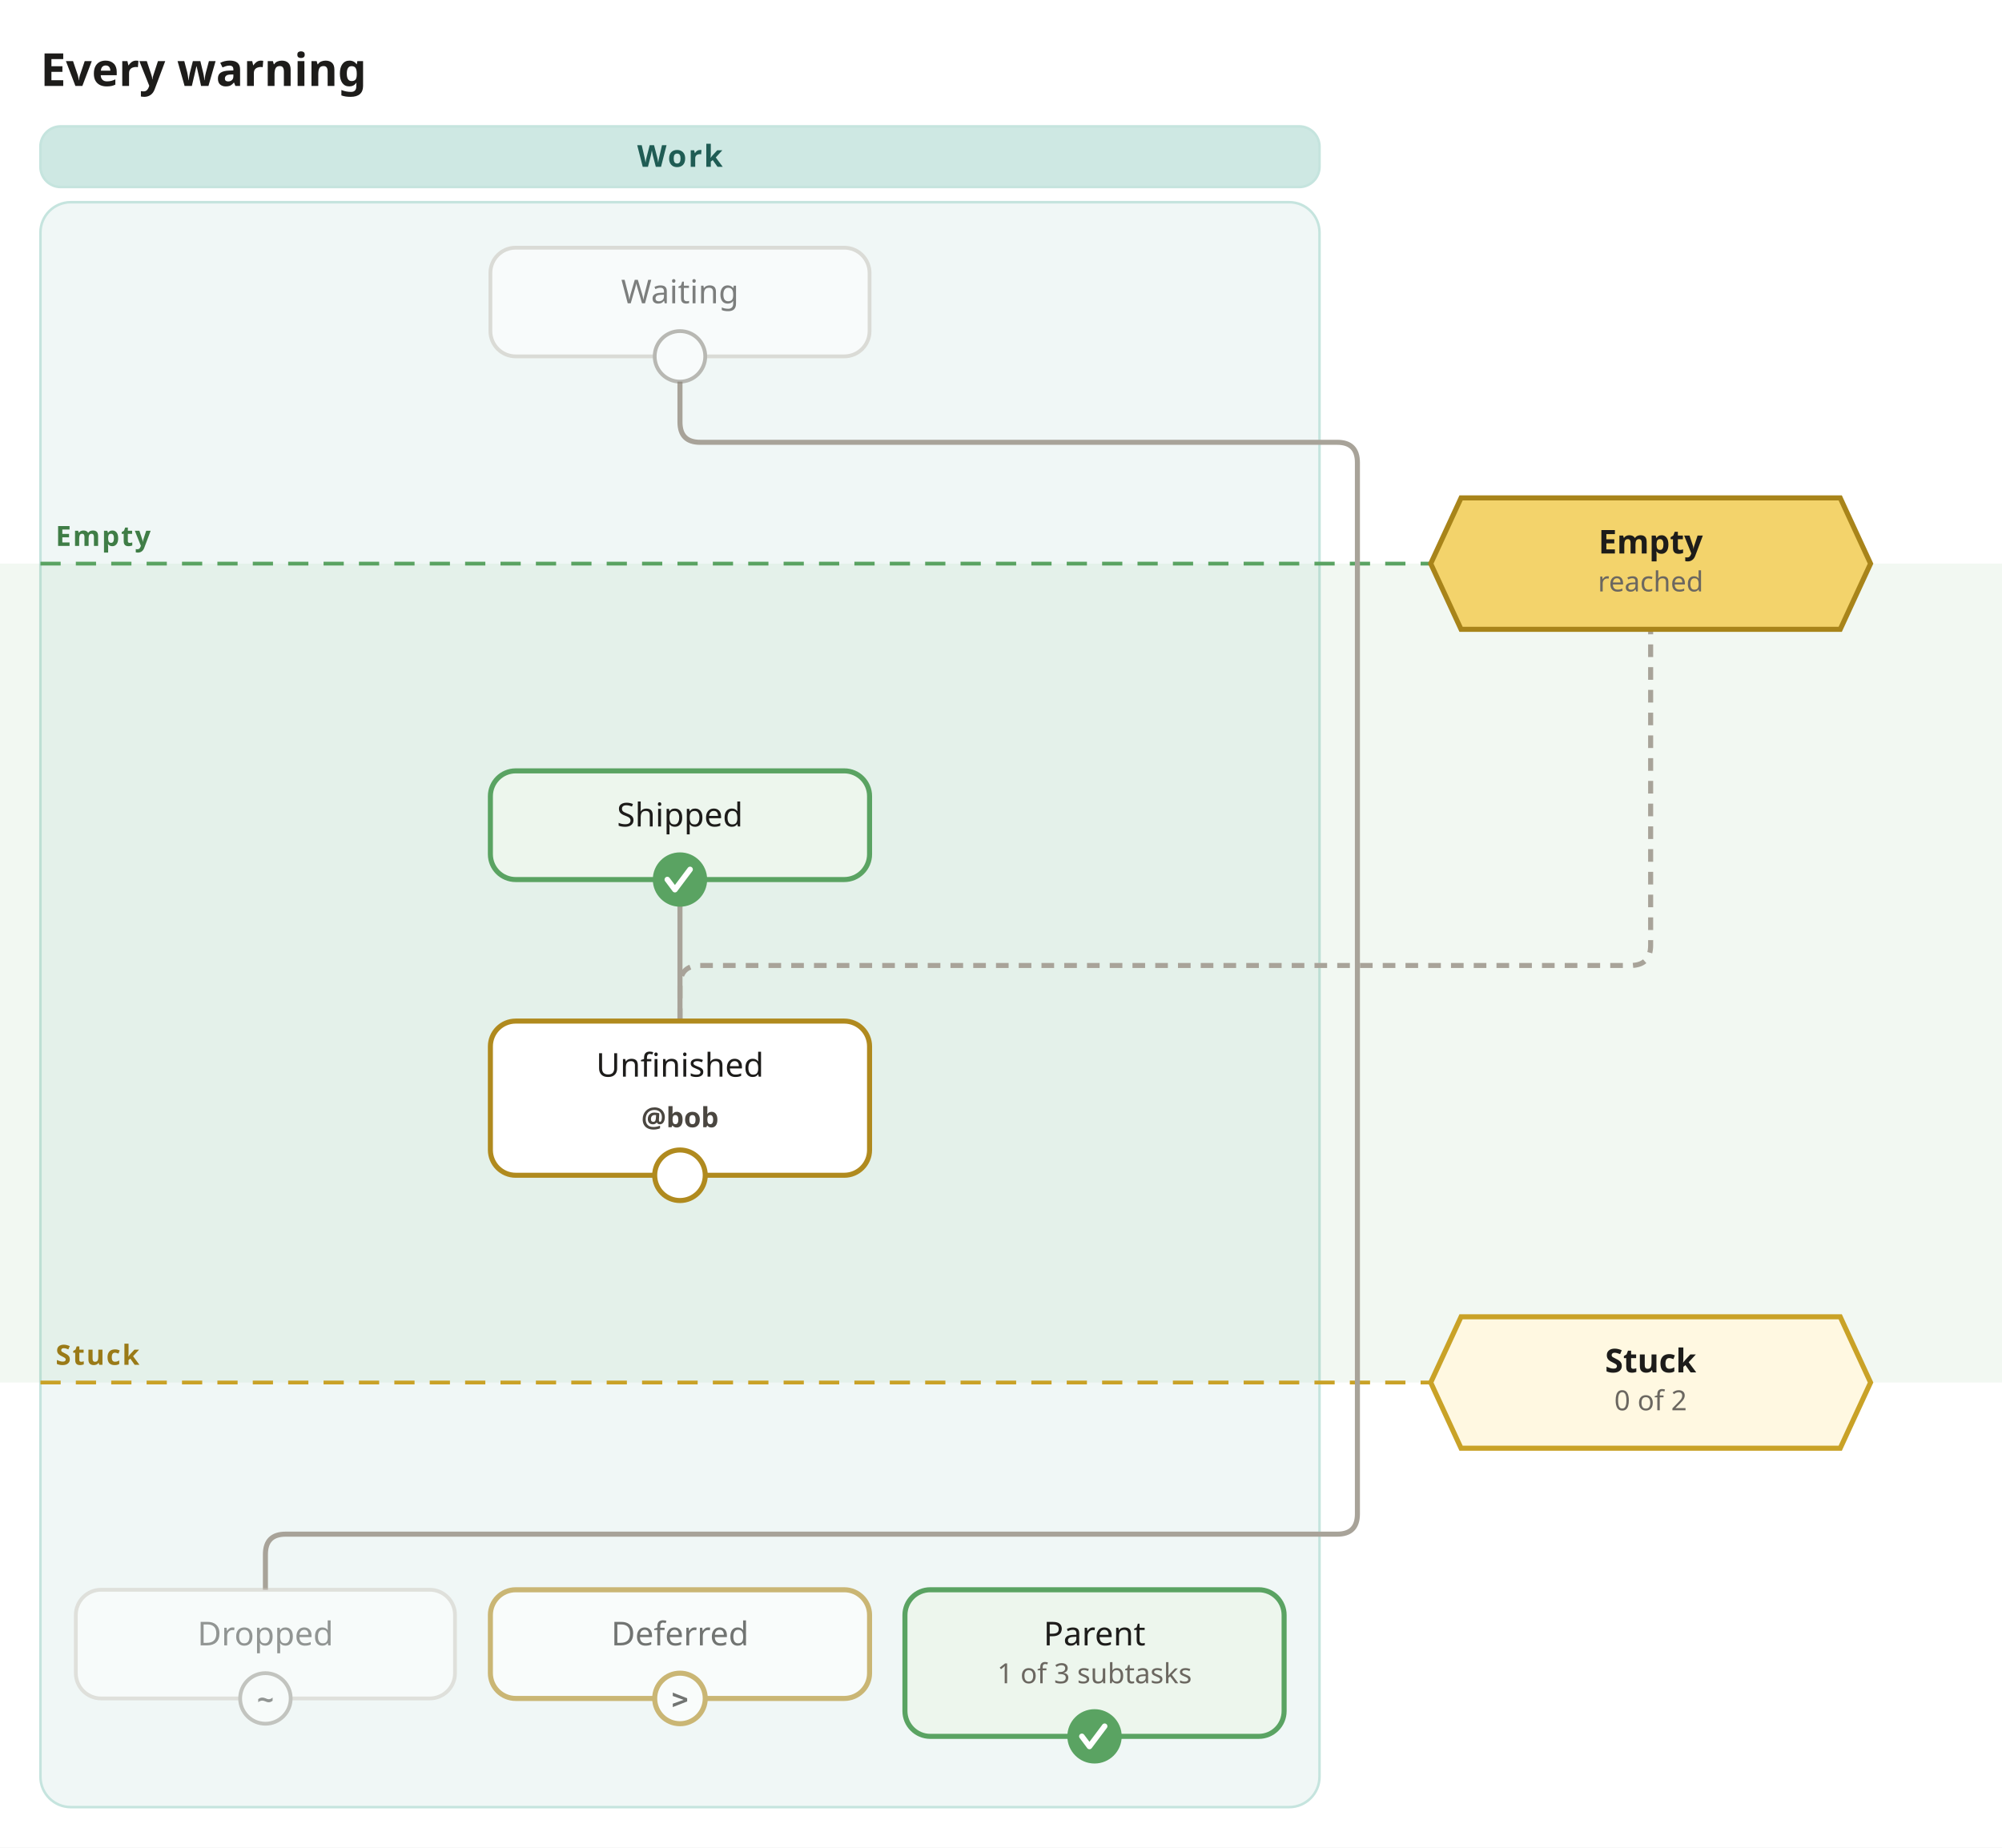
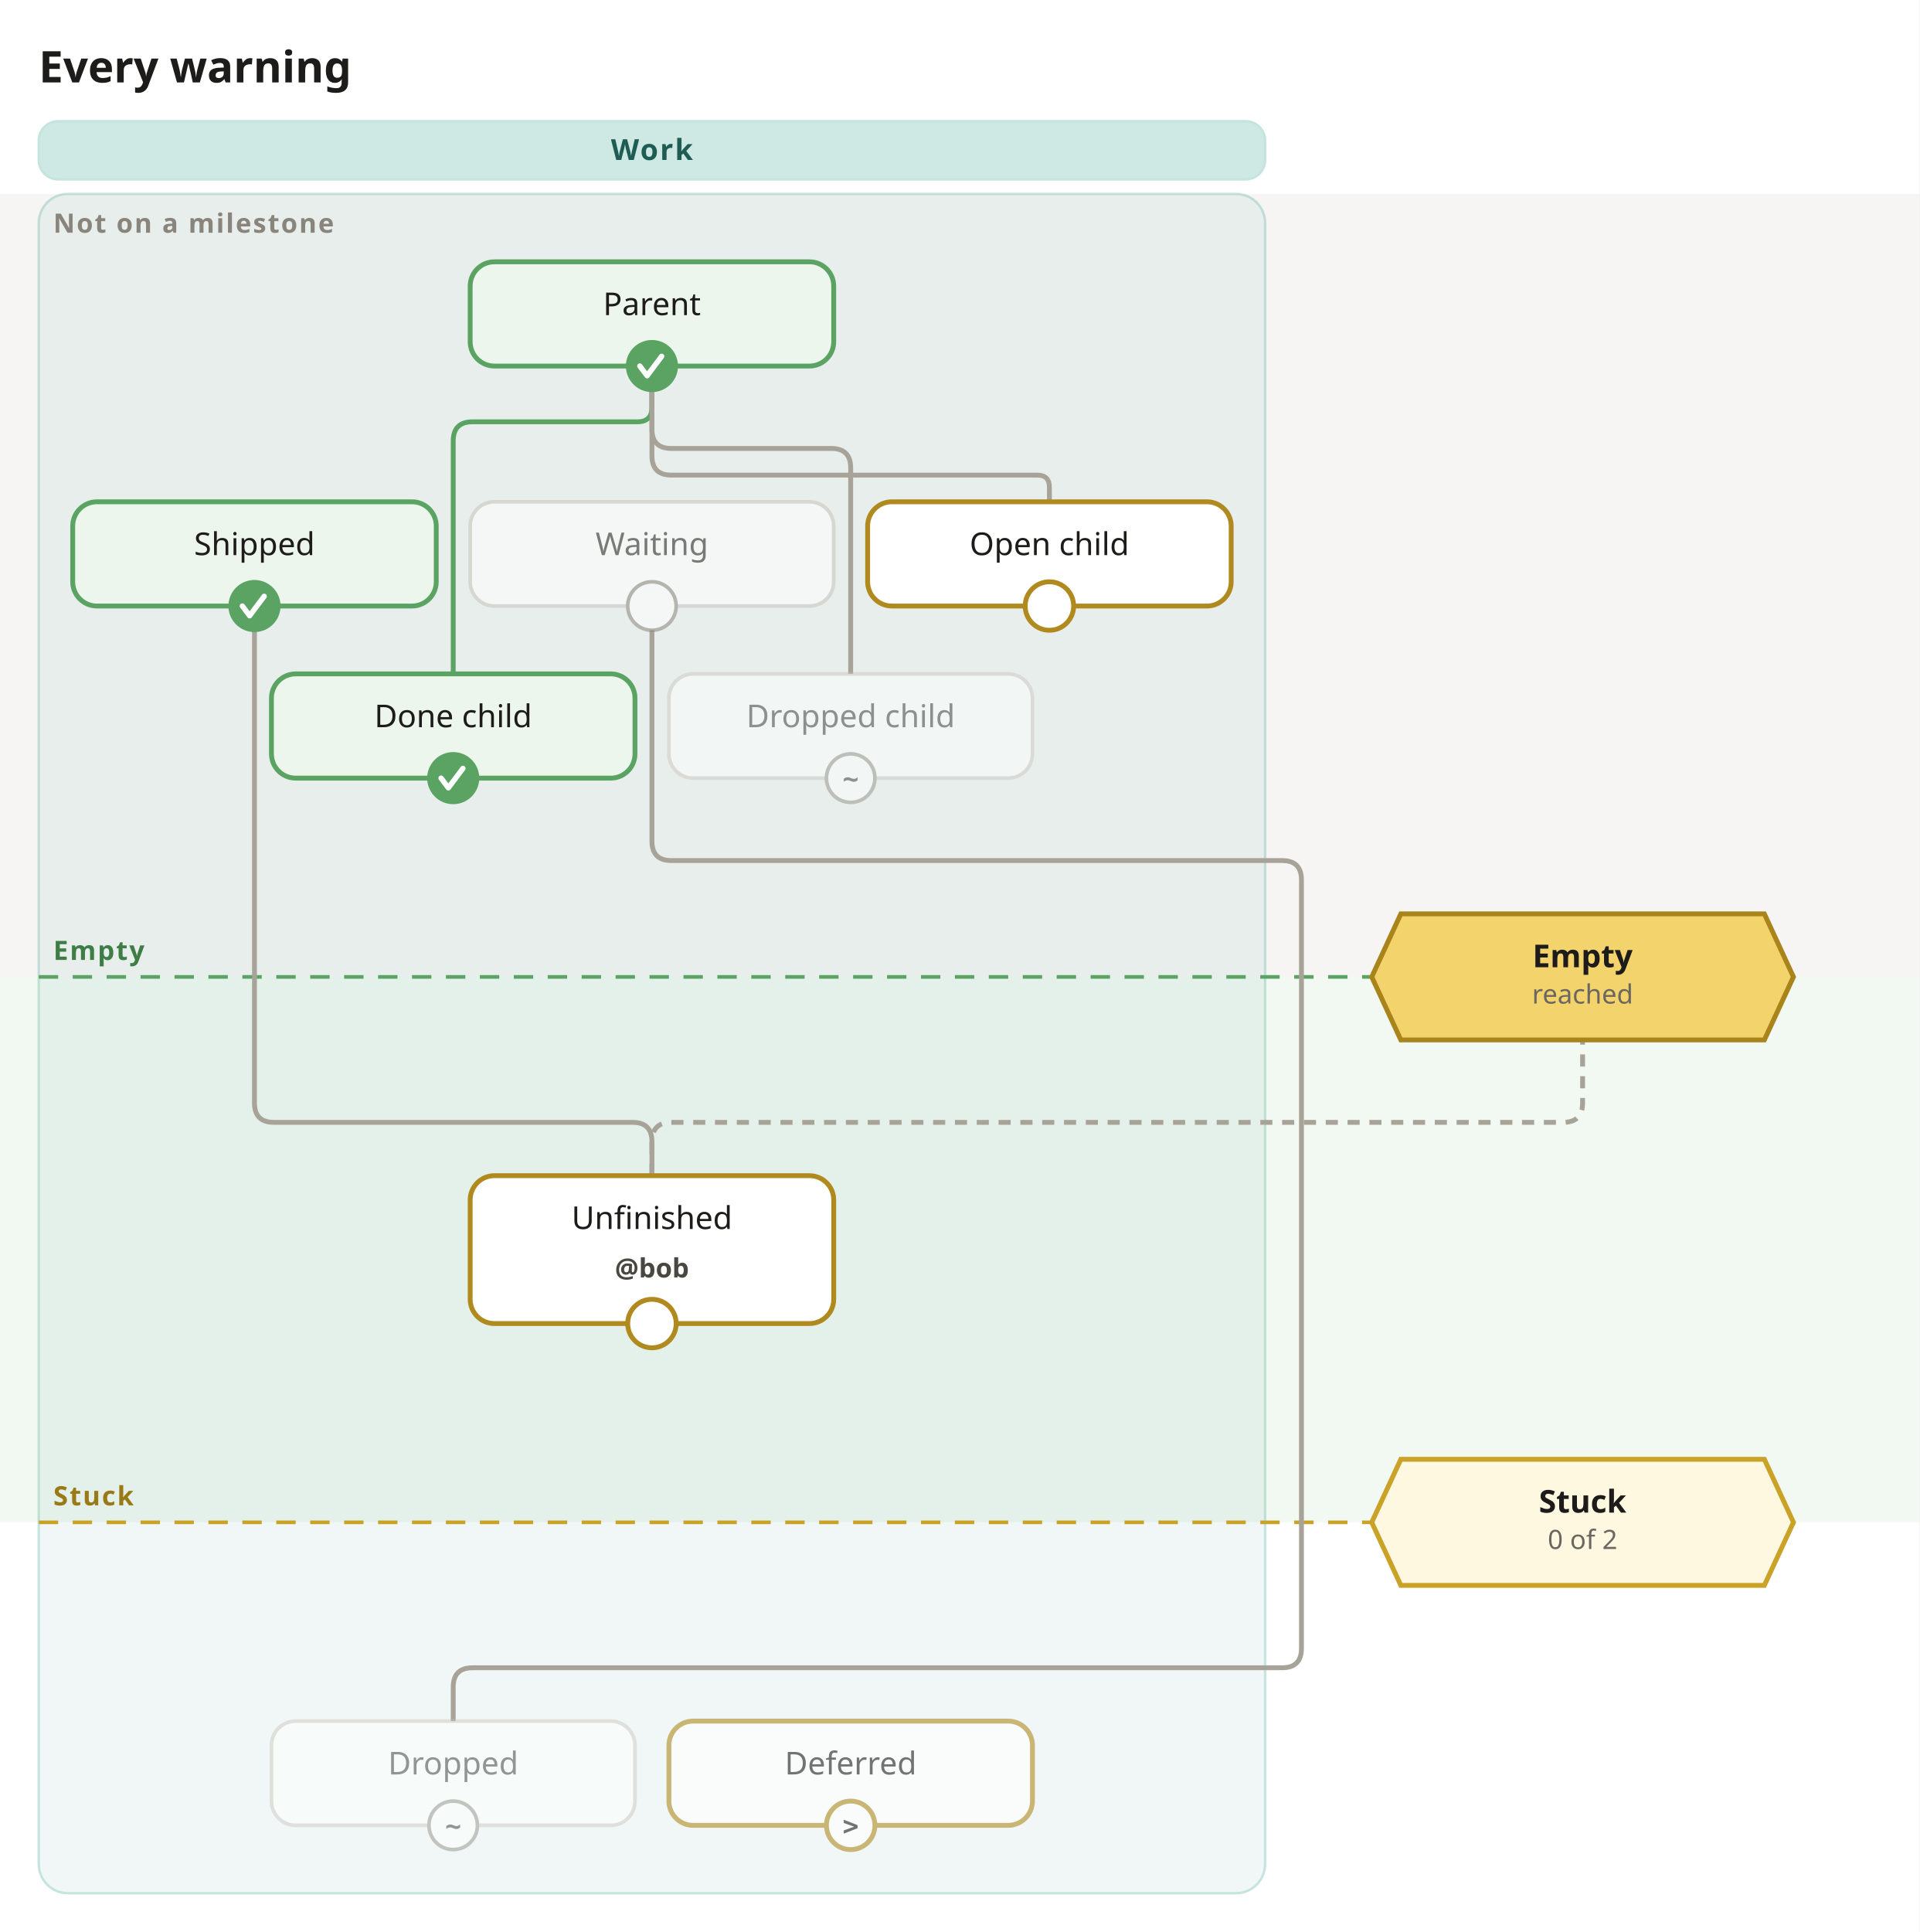
- <svg xmlns="http://www.w3.org/2000/svg" class="dagenda tech-tree" viewBox="0 0 792 731" width="792" height="731" font-family="system-ui, sans-serif" font-size="13">
+ <svg xmlns="http://www.w3.org/2000/svg" class="dagenda tech-tree" viewBox="0 0 792 797" width="792" height="797" font-family="system-ui, sans-serif" font-size="13">
  <style>
.dagenda .canvas { fill: #fff; }
.dagenda text { fill: #1d1c1a; }
.dagenda .title { font-size: 18px; font-weight: 650; }
.dagenda .branch { fill: #f4f2ee; stroke: #e4e0d8; stroke-width: 1; }
.dagenda .branch, .dagenda .banner rect { fill-opacity: 0.85; }
.dagenda .band.reached { fill: #5aa362; fill-opacity: 0.08; }
+ .dagenda .band.side rect { fill: #8a857c; fill-opacity: 0.08; }
+ .dagenda .band.side text { fill: #8a857c; font-size: 11px; font-weight: 650; letter-spacing: 0.06em; text-transform: uppercase; }
/* Track colours: teal, indigo, rose, ochre, sage, plum, sky, terracotta */
.dagenda .branch.hue-0, .dagenda .banner.hue-0 rect { fill: #edf6f4; stroke: #c5e4de; }
.dagenda .banner.hue-0 rect { fill: #c5e4de; }
.dagenda .banner.hue-0 text { fill: #1f5c54; }
.dagenda .branch.hue-1, .dagenda .banner.hue-1 rect { fill: #eef0fa; stroke: #cdd3f1; }
.dagenda .banner.hue-1 rect { fill: #cdd3f1; }
.dagenda .banner.hue-1 text { fill: #2f3a7a; }
.dagenda .branch.hue-2, .dagenda .banner.hue-2 rect { fill: #fbeef1; stroke: #f2c9d3; }
.dagenda .banner.hue-2 rect { fill: #f2c9d3; }
.dagenda .banner.hue-2 text { fill: #7a2a3e; }
.dagenda .branch.hue-3, .dagenda .banner.hue-3 rect { fill: #f8f2e3; stroke: #ecdcae; }
.dagenda .banner.hue-3 rect { fill: #ecdcae; }
.dagenda .banner.hue-3 text { fill: #6b5214; }
.dagenda .branch.hue-4, .dagenda .banner.hue-4 rect { fill: #eff4ea; stroke: #d3e2c4; }
.dagenda .banner.hue-4 rect { fill: #d3e2c4; }
.dagenda .banner.hue-4 text { fill: #3d5a2a; }
.dagenda .branch.hue-5, .dagenda .banner.hue-5 rect { fill: #f4eef7; stroke: #e0cdea; }
.dagenda .banner.hue-5 rect { fill: #e0cdea; }
.dagenda .banner.hue-5 text { fill: #5a2f6b; }
.dagenda .branch.hue-6, .dagenda .banner.hue-6 rect { fill: #ecf3f9; stroke: #c7dcee; }
.dagenda .banner.hue-6 rect { fill: #c7dcee; }
.dagenda .banner.hue-6 text { fill: #24506f; }
.dagenda .branch.hue-7, .dagenda .banner.hue-7 rect { fill: #f9efea; stroke: #efd0c2; }
.dagenda .banner.hue-7 rect { fill: #efd0c2; }
.dagenda .banner.hue-7 text { fill: #7a3b22; }
.dagenda .era line { stroke: #c9a227; stroke-width: 1.5; stroke-dasharray: 8 6; }
.dagenda .era text { fill: #9a7a17; font-size: 11px; font-weight: 650; letter-spacing: 0.06em; text-transform: uppercase; }
.dagenda .era.reached line { stroke: #5aa362; }
.dagenda .era.reached text { fill: #3f7d46; }
.dagenda .banner rect { fill: #e9e5dd; }
.dagenda .banner text { fill: #4a4640; font-size: 12px; font-weight: 650; letter-spacing: 0.06em; text-transform: uppercase; }
.dagenda .edge { fill: none; stroke: #a8a399; stroke-width: 2; stroke-linejoin: round; }
.dagenda .edge.met { stroke: #5aa362; }
.dagenda .edge.wanted { stroke-dasharray: 5 4; }
.dagenda .card { fill: #fff; stroke: #c9c4bb; stroke-width: 1.5; }
.dagenda .badge { fill: #fff; stroke: #8a857c; stroke-width: 1.5; }
.dagenda .mark { font-family: ui-monospace, monospace; font-size: 11px; font-weight: 700; }
.dagenda .caption { fill: #6b6760; }
.dagenda .facts { fill: #6b6760; }
.dagenda .facts .dri { fill: #4a4640; font-weight: 600; }
.dagenda .facts .sep { fill: #b4afa6; }
.dagenda .facts a .fact { fill: #2f6fd6; }
.dagenda .facts a:hover .fact { text-decoration: underline; }
.dagenda .banner .dri { text-transform: none; letter-spacing: 0; font-weight: 500; }
.dagenda .available .card { stroke: #b08a1e; stroke-width: 2; }
.dagenda .available .badge { stroke: #b08a1e; stroke-width: 2; }
.dagenda .locked { opacity: 0.55; }
.dagenda .done .card { fill: #edf6ed; stroke: #5aa362; stroke-width: 2; }
.dagenda .done .badge { fill: #5aa362; stroke: #5aa362; }
.dagenda .check { fill: none; stroke: #fff; stroke-width: 2.2; stroke-linecap: round; stroke-linejoin: round; }
.dagenda .in-progress .card { stroke: #2f6fd6; stroke-width: 2.5; }
.dagenda .in-progress .badge { stroke: #2f6fd6; }
.dagenda .in-progress .mark { fill: #2f6fd6; }
.dagenda .needs-attention .card { fill: #fdeeee; stroke: #d33; stroke-width: 2.5; }
.dagenda .needs-attention .badge { stroke: #d33; }
.dagenda .needs-attention .mark { fill: #d33; }
.dagenda .idea .card { stroke-dasharray: 5 3; }
.dagenda .research .card { stroke: #8a5cc8; stroke-dasharray: 2 3; stroke-width: 2; }
.dagenda .research .badge { stroke: #8a5cc8; }
.dagenda .research .mark { fill: #8a5cc8; }
.dagenda .deferred { opacity: 0.6; }
.dagenda .dropped { opacity: 0.45; }
.dagenda .dropped .label { text-decoration: line-through; }
.dagenda .gate { fill: #fff8e1; stroke: #c9a227; stroke-width: 2; }
.dagenda .milestone .label { font-weight: 650; }
.dagenda .reached .gate { fill: #f3d36b; stroke: #a8841a; }
@media (prefers-color-scheme: dark) {
  .dagenda:not(.light) .canvas { fill: #1a1917; }
  .dagenda:not(.light) text { fill: #ecebe8; }
  .dagenda:not(.light) .branch { fill: #232220; stroke: #302e2a; }
  .dagenda:not(.light) .branch.hue-0, .dagenda:not(.light) .banner.hue-0 rect { fill: #1c2826; stroke: #2b4a45; }
  .dagenda:not(.light) .banner.hue-0 rect { fill: #2b4a45; }
  .dagenda:not(.light) .banner.hue-0 text { fill: #a8dcd3; }
  .dagenda:not(.light) .branch.hue-1, .dagenda:not(.light) .banner.hue-1 rect { fill: #1f2130; stroke: #333b63; }
  .dagenda:not(.light) .banner.hue-1 rect { fill: #333b63; }
  .dagenda:not(.light) .banner.hue-1 text { fill: #c3cbf2; }
  .dagenda:not(.light) .branch.hue-2, .dagenda:not(.light) .banner.hue-2 rect { fill: #2b1f23; stroke: #5a2f3b; }
  .dagenda:not(.light) .banner.hue-2 rect { fill: #5a2f3b; }
  .dagenda:not(.light) .banner.hue-2 text { fill: #f2c2cf; }
  .dagenda:not(.light) .branch.hue-3, .dagenda:not(.light) .banner.hue-3 rect { fill: #29251a; stroke: #574a22; }
  .dagenda:not(.light) .banner.hue-3 rect { fill: #574a22; }
  .dagenda:not(.light) .banner.hue-3 text { fill: #ecd9a0; }
  .dagenda:not(.light) .branch.hue-4, .dagenda:not(.light) .banner.hue-4 rect { fill: #212720; stroke: #3a4d30; }
  .dagenda:not(.light) .banner.hue-4 rect { fill: #3a4d30; }
  .dagenda:not(.light) .banner.hue-4 text { fill: #c9ddb8; }
  .dagenda:not(.light) .branch.hue-5, .dagenda:not(.light) .banner.hue-5 rect { fill: #261f2a; stroke: #4b3456; }
  .dagenda:not(.light) .banner.hue-5 rect { fill: #4b3456; }
  .dagenda:not(.light) .banner.hue-5 text { fill: #dcc6e8; }
  .dagenda:not(.light) .branch.hue-6, .dagenda:not(.light) .banner.hue-6 rect { fill: #1d242b; stroke: #2c4a63; }
  .dagenda:not(.light) .banner.hue-6 rect { fill: #2c4a63; }
  .dagenda:not(.light) .banner.hue-6 text { fill: #b9d6ee; }
  .dagenda:not(.light) .branch.hue-7, .dagenda:not(.light) .banner.hue-7 rect { fill: #2a201c; stroke: #5a3626; }
  .dagenda:not(.light) .banner.hue-7 rect { fill: #5a3626; }
  .dagenda:not(.light) .banner.hue-7 text { fill: #efc4b0; }
  .dagenda:not(.light) .era line { stroke: #9a7d22; }
  .dagenda:not(.light) .era text { fill: #c9a227; }
  .dagenda:not(.light) .era.reached line { stroke: #4c8a53; }
  .dagenda:not(.light) .era.reached text { fill: #7bc283; }
  .dagenda:not(.light) .banner rect { fill: #2e2c28; }
  .dagenda:not(.light) .banner text, .dagenda:not(.light) .caption { fill: #b4afa6; }
  .dagenda:not(.light) .facts { fill: #b4afa6; }
  .dagenda:not(.light) .facts .dri { fill: #ecebe8; }
  .dagenda:not(.light) .facts .sep { fill: #6f6b63; }
  .dagenda:not(.light) .facts a .fact { fill: #7aa7f0; }
  .dagenda:not(.light) :is(.card, .badge) { fill: #1f1e1c; }
  .dagenda:not(.light) :is(.not-started, .idea, .deferred, .dropped):not(.available) :is(.card, .badge) { stroke: #5b574f; }
  .dagenda:not(.light) .done .card { fill: #1f2e20; }
  .dagenda:not(.light) .done .badge { fill: #5aa362; }
  .dagenda:not(.light) .needs-attention .card { fill: #3a1f1f; stroke: #e5615a; }
  .dagenda:not(.light) .available .card, .dagenda:not(.light) .available .badge { stroke: #d6ae3a; }
  .dagenda:not(.light) .gate { fill: #3a3218; stroke: #c9a227; }
  .dagenda:not(.light) .reached .gate { fill: #8a6d16; }
  .dagenda:not(.light) .edge { stroke: #6f6b63; }
  .dagenda:not(.light) .edge.met { stroke: #5aa362; }
}
.dagenda.dark .canvas { fill: #1a1917; }
.dagenda.dark text { fill: #ecebe8; }
.dagenda.dark .branch { fill: #232220; stroke: #302e2a; }
.dagenda.dark .branch.hue-0, .dagenda.dark .banner.hue-0 rect { fill: #1c2826; stroke: #2b4a45; }
.dagenda.dark .banner.hue-0 rect { fill: #2b4a45; }
.dagenda.dark .banner.hue-0 text { fill: #a8dcd3; }
.dagenda.dark .branch.hue-1, .dagenda.dark .banner.hue-1 rect { fill: #1f2130; stroke: #333b63; }
.dagenda.dark .banner.hue-1 rect { fill: #333b63; }
.dagenda.dark .banner.hue-1 text { fill: #c3cbf2; }
.dagenda.dark .branch.hue-2, .dagenda.dark .banner.hue-2 rect { fill: #2b1f23; stroke: #5a2f3b; }
.dagenda.dark .banner.hue-2 rect { fill: #5a2f3b; }
.dagenda.dark .banner.hue-2 text { fill: #f2c2cf; }
.dagenda.dark .branch.hue-3, .dagenda.dark .banner.hue-3 rect { fill: #29251a; stroke: #574a22; }
.dagenda.dark .banner.hue-3 rect { fill: #574a22; }
.dagenda.dark .banner.hue-3 text { fill: #ecd9a0; }
.dagenda.dark .branch.hue-4, .dagenda.dark .banner.hue-4 rect { fill: #212720; stroke: #3a4d30; }
.dagenda.dark .banner.hue-4 rect { fill: #3a4d30; }
.dagenda.dark .banner.hue-4 text { fill: #c9ddb8; }
.dagenda.dark .branch.hue-5, .dagenda.dark .banner.hue-5 rect { fill: #261f2a; stroke: #4b3456; }
.dagenda.dark .banner.hue-5 rect { fill: #4b3456; }
.dagenda.dark .banner.hue-5 text { fill: #dcc6e8; }
.dagenda.dark .branch.hue-6, .dagenda.dark .banner.hue-6 rect { fill: #1d242b; stroke: #2c4a63; }
.dagenda.dark .banner.hue-6 rect { fill: #2c4a63; }
.dagenda.dark .banner.hue-6 text { fill: #b9d6ee; }
.dagenda.dark .branch.hue-7, .dagenda.dark .banner.hue-7 rect { fill: #2a201c; stroke: #5a3626; }
.dagenda.dark .banner.hue-7 rect { fill: #5a3626; }
.dagenda.dark .banner.hue-7 text { fill: #efc4b0; }
.dagenda.dark .era line { stroke: #9a7d22; }
.dagenda.dark .era text { fill: #c9a227; }
.dagenda.dark .era.reached line { stroke: #4c8a53; }
.dagenda.dark .era.reached text { fill: #7bc283; }
.dagenda.dark .banner rect { fill: #2e2c28; }
.dagenda.dark .banner text, .dagenda.dark .caption { fill: #b4afa6; }
.dagenda.dark .facts { fill: #b4afa6; }
.dagenda.dark .facts .dri { fill: #ecebe8; }
.dagenda.dark .facts .sep { fill: #6f6b63; }
.dagenda.dark .facts a .fact { fill: #7aa7f0; }
.dagenda.dark :is(.card, .badge) { fill: #1f1e1c; }
.dagenda.dark :is(.not-started, .idea, .deferred, .dropped):not(.available) :is(.card, .badge) { stroke: #5b574f; }
.dagenda.dark .done .card { fill: #1f2e20; }
.dagenda.dark .done .badge { fill: #5aa362; }
.dagenda.dark .needs-attention .card { fill: #3a1f1f; stroke: #e5615a; }
.dagenda.dark .available .card, .dagenda.dark .available .badge { stroke: #d6ae3a; }
.dagenda.dark .gate { fill: #3a3218; stroke: #c9a227; }
.dagenda.dark .reached .gate { fill: #8a6d16; }
.dagenda.dark .edge { stroke: #6f6b63; }
.dagenda.dark .edge.met { stroke: #5aa362; }
</style>
-   <rect class="canvas" width="792" height="731" />
+   <rect class="canvas" width="792" height="797" />
  <text class="title" x="16" y="34">Every warning</text>
-   <rect class="branch track hue-0" data-branch="0" data-track="work" x="16" y="80" width="506" height="635" rx="12" />
-   <rect class="band reached" data-milestone="empty" x="0" y="223" width="792" height="324" />
+   <rect class="branch track hue-0" data-branch="0" data-track="work" x="16" y="80" width="506" height="701" rx="12" />
+   <g class="band side">
+     <rect x="0" y="80" width="792" height="323" />
+     <text x="22" y="96">Not on a milestone</text>
+   </g>
+   <rect class="band reached" data-milestone="empty" x="0" y="403" width="792" height="225" />
  <g class="banner track hue-0 depth-0" data-track="work">
    <rect x="16" y="50" width="506" height="24" rx="8" />
    <text x="269" y="66" text-anchor="middle">Work</text>
  </g>
  <g class="era" data-milestone="stuck">
-     <line x1="16" y1="547" x2="566" y2="547" />
-     <text x="22" y="540">Stuck</text>
+     <line x1="16" y1="628" x2="566" y2="628" />
+     <text x="22" y="621">Stuck</text>
  </g>
  <g class="era reached" data-milestone="empty">
-     <line x1="16" y1="223" x2="566" y2="223" />
-     <text x="22" y="216">Empty</text>
-   </g>
-   <path class="edge waiting" data-from="unfinished" data-to="shipped" d="M269,404 L269,358" />
-   <path class="edge waiting wanted" data-from="unfinished" data-to="empty" d="M269,404 L269,390 Q269,382 277,382 L645,382 Q653,382 653,374 L653,249" />
-   <path class="edge waiting" data-from="dropped" data-to="waiting" d="M105,629 L105,615 Q105,607 113,607 L529,607 Q537,607 537,599 L537,183 Q537,175 529,175 L277,175 Q269,175 269,167 L269,151" />
+     <line x1="16" y1="403" x2="566" y2="403" />
+     <text x="22" y="396">Empty</text>
+   </g>
+   <path class="edge waiting" data-from="unfinished" data-to="shipped" d="M269,485 L269,471 Q269,463 261,463 L113,463 Q105,463 105,455 L105,260" />
+   <path class="edge waiting wanted" data-from="unfinished" data-to="empty" d="M269,485 L269,471 Q269,463 277,463 L645,463 Q653,463 653,455 L653,429" />
+   <path class="edge waiting" data-from="dropped" data-to="waiting" d="M187,710 L187,696 Q187,688 195,688 L529,688 Q537,688 537,680 L537,363 Q537,355 529,355 L277,355 Q269,355 269,347 L269,260" />
+   <path class="edge waiting" data-from="child" data-to="parent" d="M433,207 L433,201 Q433,196 428,196 L277,196 Q269,196 269,188 L269,161" />
+   <path class="edge met" data-from="doneChild" data-to="parent" d="M187,278 L187,182 Q187,174 195,174 L263,174 Q269,174 269,168 L269,161" />
+   <path class="edge waiting" data-from="droppedChild" data-to="parent" d="M351,278 L351,193 Q351,185 343,185 L277,185 Q269,185 269,177 L269,161" />
  <g class="edge member" data-from="dropped" data-to="stuck" />
  <g class="edge member" data-from="deferred" data-to="stuck" />
  <g class="node task done" data-id="shipped" data-status="done">
-     <rect class="card" x="194" y="305" width="150" height="43" rx="10" />
-     <circle class="badge" cx="269" cy="348" r="10" />
-     <path class="check" d="M264,348 l3,4 l6,-8" />
-     <text class="label" text-anchor="middle">
-       <tspan x="269" y="327">Shipped</tspan>
+     <rect class="card" x="30" y="207" width="150" height="43" rx="10" />
+     <circle class="badge" cx="105" cy="250" r="10" />
+     <path class="check" d="M100,250 l3,4 l6,-8" />
+     <text class="label" text-anchor="middle">
+       <tspan x="105" y="229">Shipped</tspan>
    </text>
  </g>
  <g class="node task not-started available" data-id="unfinished" data-status="not-started">
-     <rect class="card" x="194" y="404" width="150" height="61" rx="10" />
-     <circle class="badge" cx="269" cy="465" r="10" />
-     <text class="label" text-anchor="middle">
-       <tspan x="269" y="426">Unfinished</tspan>
-     </text>
-     <text class="facts" x="269" y="446" text-anchor="middle" font-size="11">
+     <rect class="card" x="194" y="485" width="150" height="61" rx="10" />
+     <circle class="badge" cx="269" cy="546" r="10" />
+     <text class="label" text-anchor="middle">
+       <tspan x="269" y="507">Unfinished</tspan>
+     </text>
+     <text class="facts" x="269" y="527" text-anchor="middle" font-size="11">
      <tspan class="fact dri">@bob</tspan>
    </text>
  </g>
  <g class="node task dropped" data-id="dropped" data-status="dropped">
-     <rect class="card" x="30" y="629" width="150" height="43" rx="10" />
-     <circle class="badge" cx="105" cy="672" r="10" />
-     <text class="mark" x="105" y="676" text-anchor="middle">~</text>
-     <text class="label" text-anchor="middle">
-       <tspan x="105" y="651">Dropped</tspan>
+     <rect class="card" x="112" y="710" width="150" height="43" rx="10" />
+     <circle class="badge" cx="187" cy="753" r="10" />
+     <text class="mark" x="187" y="757" text-anchor="middle">~</text>
+     <text class="label" text-anchor="middle">
+       <tspan x="187" y="732">Dropped</tspan>
    </text>
  </g>
  <g class="node task deferred available" data-id="deferred" data-status="deferred">
-     <rect class="card" x="194" y="629" width="150" height="43" rx="10" />
-     <circle class="badge" cx="269" cy="672" r="10" />
-     <text class="mark" x="269" y="676" text-anchor="middle">&gt;</text>
-     <text class="label" text-anchor="middle">
-       <tspan x="269" y="651">Deferred</tspan>
+     <rect class="card" x="276" y="710" width="150" height="43" rx="10" />
+     <circle class="badge" cx="351" cy="753" r="10" />
+     <text class="mark" x="351" y="757" text-anchor="middle">&gt;</text>
+     <text class="label" text-anchor="middle">
+       <tspan x="351" y="732">Deferred</tspan>
    </text>
  </g>
  <g class="node task not-started locked" data-id="waiting" data-status="not-started">
-     <rect class="card" x="194" y="98" width="150" height="43" rx="10" />
-     <circle class="badge" cx="269" cy="141" r="10" />
-     <text class="label" text-anchor="middle">
-       <tspan x="269" y="120">Waiting</tspan>
+     <rect class="card" x="194" y="207" width="150" height="43" rx="10" />
+     <circle class="badge" cx="269" cy="250" r="10" />
+     <text class="label" text-anchor="middle">
+       <tspan x="269" y="229">Waiting</tspan>
    </text>
  </g>
  <g class="node task done" data-id="parent" data-status="done">
-     <rect class="card" x="358" y="629" width="150" height="58" rx="10" />
-     <circle class="badge" cx="433" cy="687" r="10" />
-     <path class="check" d="M428,687 l3,4 l6,-8" />
-     <text class="label" text-anchor="middle">
-       <tspan x="433" y="651">Parent</tspan>
-     </text>
-     <text class="caption" x="433" y="666" text-anchor="middle" font-size="11">1 of 3 subtasks</text>
+     <rect class="card" x="194" y="108" width="150" height="43" rx="10" />
+     <circle class="badge" cx="269" cy="151" r="10" />
+     <path class="check" d="M264,151 l3,4 l6,-8" />
+     <text class="label" text-anchor="middle">
+       <tspan x="269" y="130">Parent</tspan>
+     </text>
+   </g>
+   <g class="node task not-started available" data-id="child" data-status="not-started">
+     <rect class="card" x="358" y="207" width="150" height="43" rx="10" />
+     <circle class="badge" cx="433" cy="250" r="10" />
+     <text class="label" text-anchor="middle">
+       <tspan x="433" y="229">Open child</tspan>
+     </text>
+   </g>
+   <g class="node task done" data-id="doneChild" data-status="done">
+     <rect class="card" x="112" y="278" width="150" height="43" rx="10" />
+     <circle class="badge" cx="187" cy="321" r="10" />
+     <path class="check" d="M182,321 l3,4 l6,-8" />
+     <text class="label" text-anchor="middle">
+       <tspan x="187" y="300">Done child</tspan>
+     </text>
+   </g>
+   <g class="node task dropped" data-id="droppedChild" data-status="dropped">
+     <rect class="card" x="276" y="278" width="150" height="43" rx="10" />
+     <circle class="badge" cx="351" cy="321" r="10" />
+     <text class="mark" x="351" y="325" text-anchor="middle">~</text>
+     <text class="label" text-anchor="middle">
+       <tspan x="351" y="300">Dropped child</tspan>
+     </text>
  </g>
  <g class="node milestone" data-id="stuck">
-     <polygon class="gate" points="578,521 728,521 740,547 728,573 578,573 566,547" />
-     <text class="label" text-anchor="middle">
-       <tspan x="653" y="543">Stuck</tspan>
-     </text>
-     <text class="caption" x="653" y="558" text-anchor="middle" font-size="11">0 of 2</text>
+     <polygon class="gate" points="578,602 728,602 740,628 728,654 578,654 566,628" />
+     <text class="label" text-anchor="middle">
+       <tspan x="653" y="624">Stuck</tspan>
+     </text>
+     <text class="caption" x="653" y="639" text-anchor="middle" font-size="11">0 of 2</text>
  </g>
  <g class="node milestone reached" data-id="empty">
-     <polygon class="gate" points="578,197 728,197 740,223 728,249 578,249 566,223" />
-     <text class="label" text-anchor="middle">
-       <tspan x="653" y="219">Empty</tspan>
-     </text>
-     <text class="caption" x="653" y="234" text-anchor="middle" font-size="11">reached</text>
+     <polygon class="gate" points="578,377 728,377 740,403 728,429 578,429 566,403" />
+     <text class="label" text-anchor="middle">
+       <tspan x="653" y="399">Empty</tspan>
+     </text>
+     <text class="caption" x="653" y="414" text-anchor="middle" font-size="11">reached</text>
  </g>
</svg>
